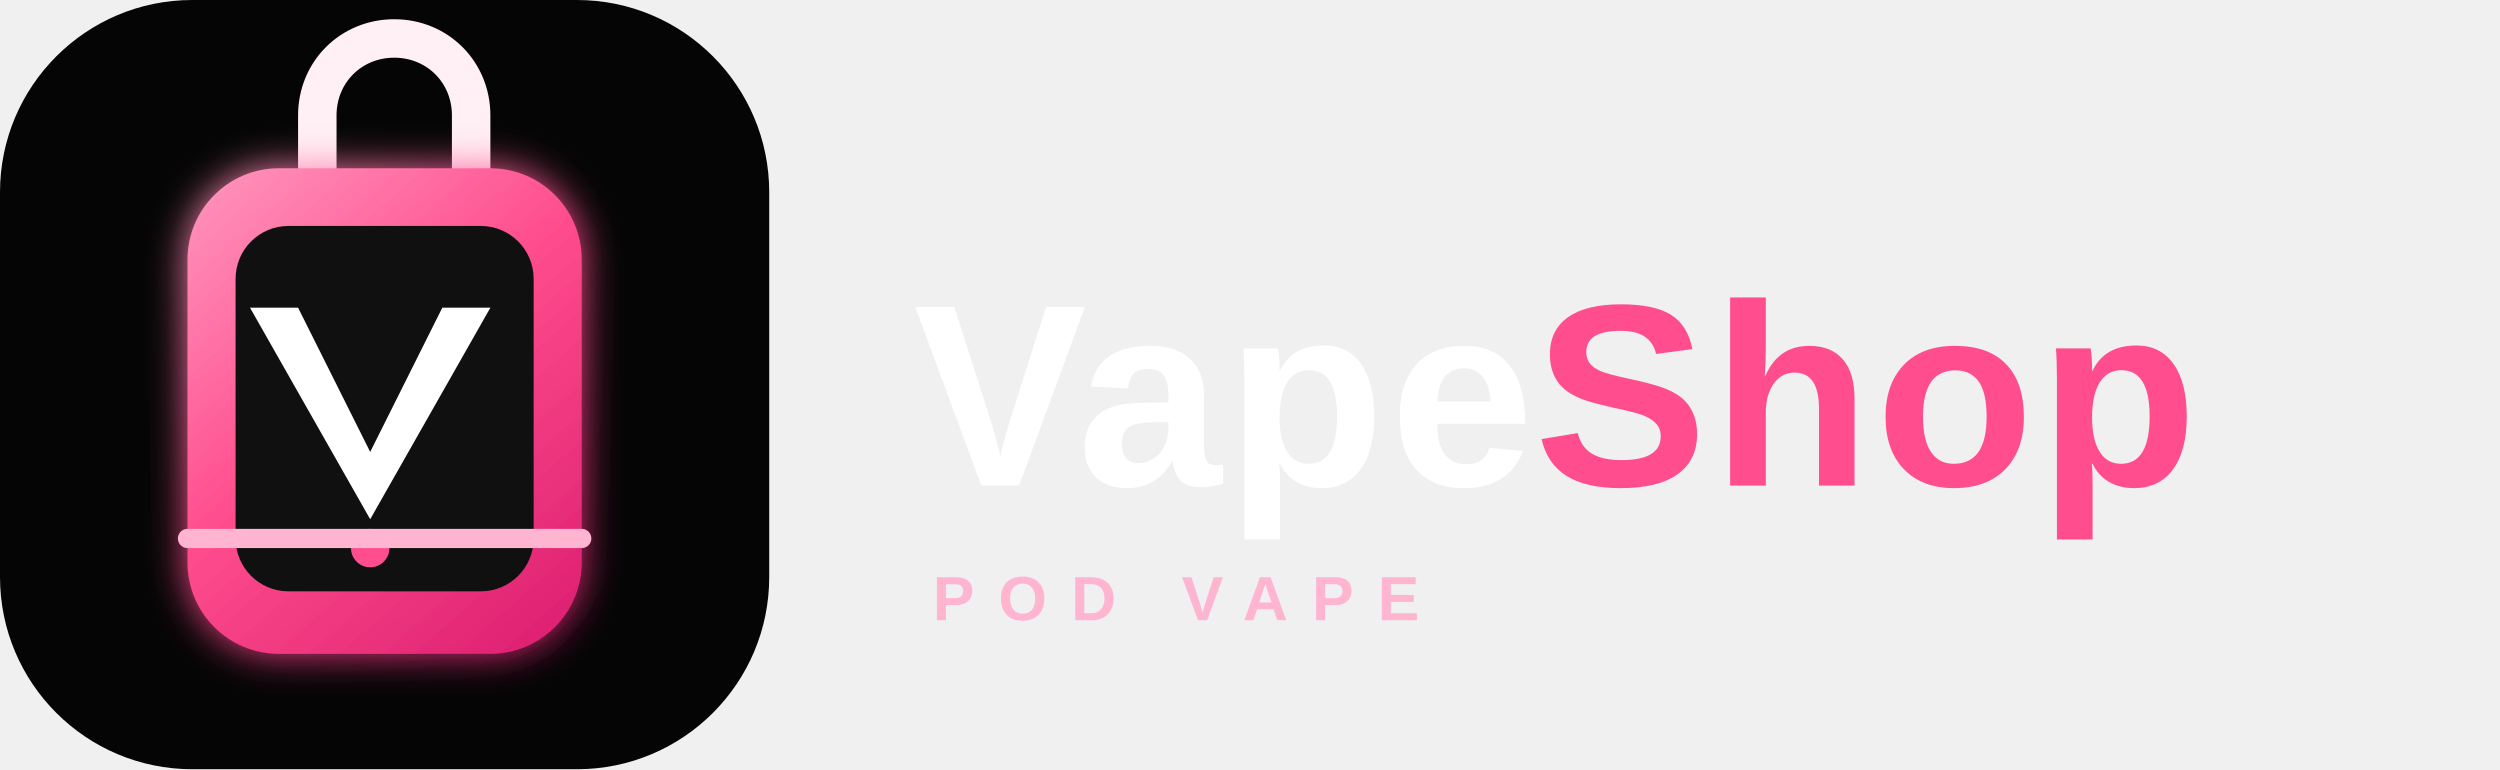
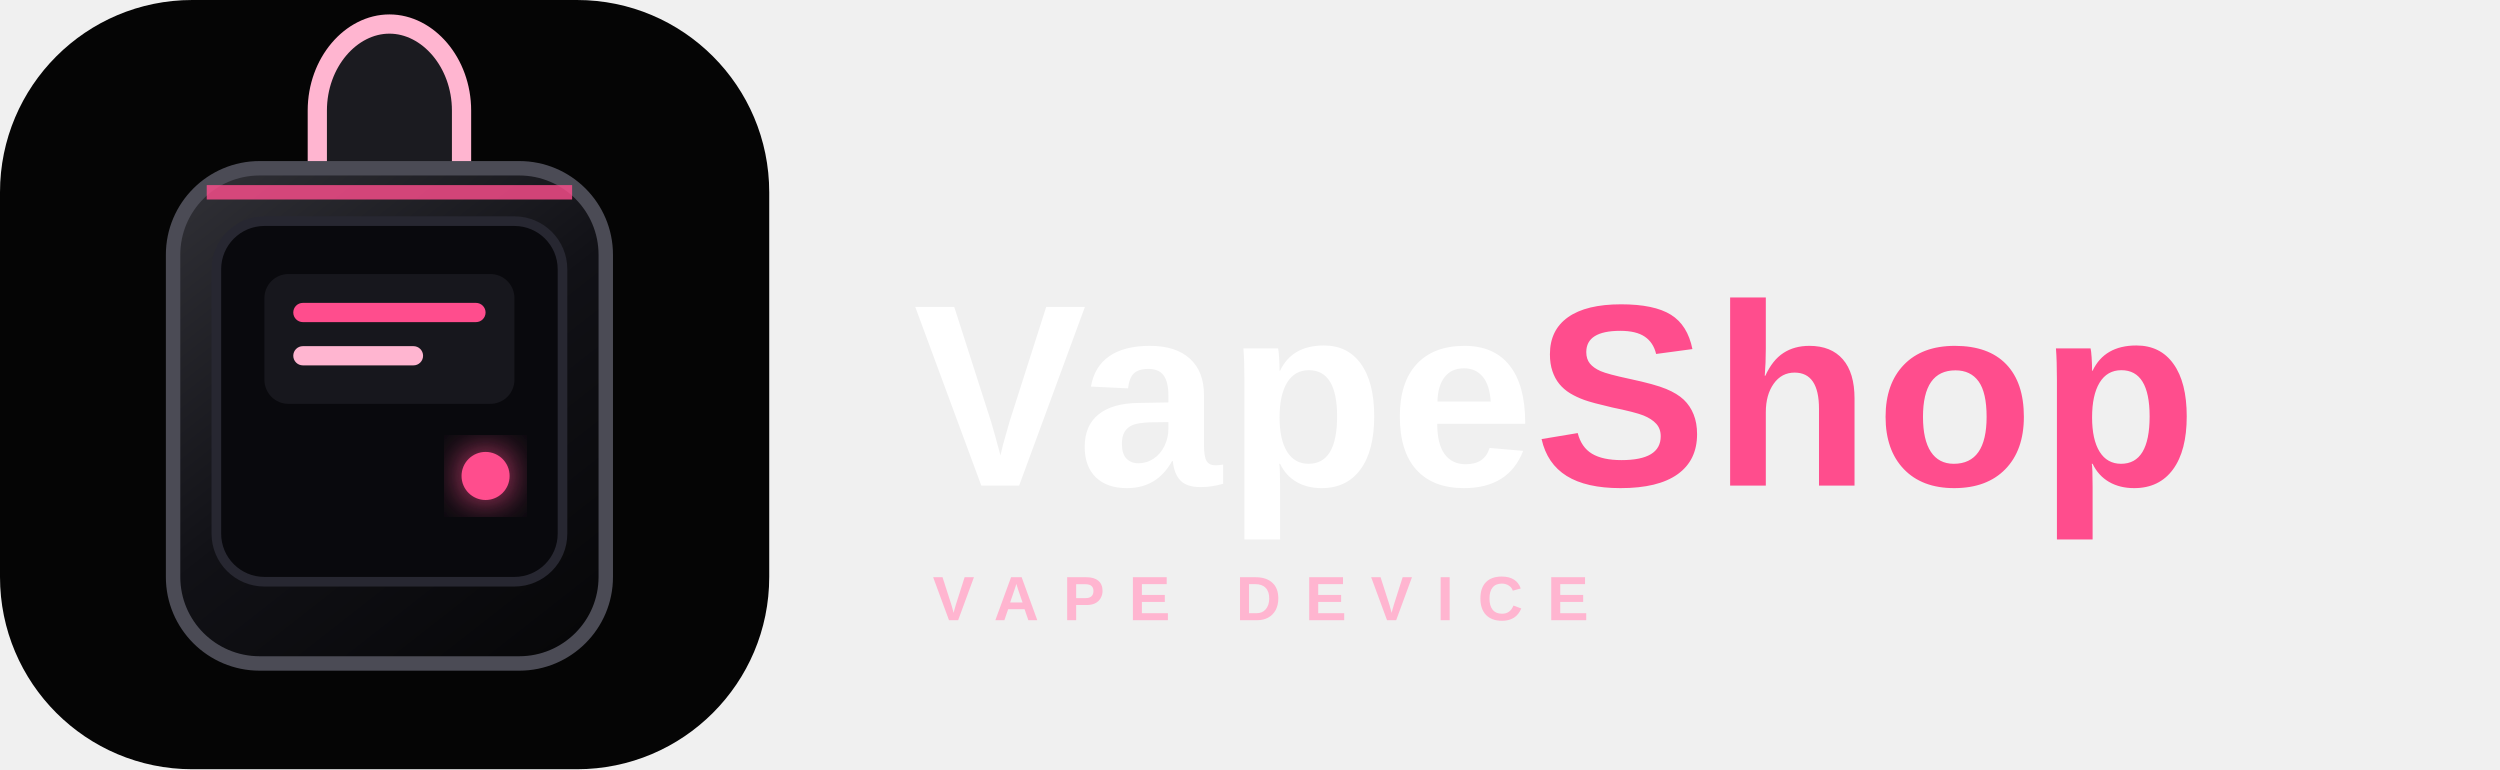
<svg xmlns="http://www.w3.org/2000/svg" viewBox="0 0 520 160" role="img" aria-labelledby="title desc">
  <defs>
-     <linearGradient id="pink" x1="20" y1="20" x2="130" y2="145" gradientUnits="userSpaceOnUse">
-       <stop stop-color="#ffb5d0" />
+     <linearGradient id="body" x1="35" y1="30" x2="125" y2="145" gradientUnits="userSpaceOnUse">
+       <stop stop-color="#34343a" />
+       <stop offset=".5" stop-color="#111116" />
+       <stop offset="1" stop-color="#050506" />
+     </linearGradient>
+     <linearGradient id="pink" x1="35" y1="0" x2="125" y2="0">
+       <stop stop-color="#d4146a" />
      <stop offset=".5" stop-color="#ff4d8d" />
-       <stop offset="1" stop-color="#d4146a" />
+       <stop offset="1" stop-color="#ffb5d0" />
    </linearGradient>
    <filter id="glow" x="-35%" y="-35%" width="170%" height="170%">
      <feGaussianBlur stdDeviation="4" result="blur" />
      <feMerge>
        <feMergeNode in="blur" />
        <feMergeNode in="SourceGraphic" />
      </feMerge>
    </filter>
  </defs>
  <rect width="160" height="160" rx="40" fill="#050505" />
-   <path d="M66 39V24c0-9 7-16 16-16s16 7 16 16v15" fill="none" stroke="#fff0f5" stroke-width="8" stroke-linecap="round" />
-   <rect x="39" y="35" width="82" height="101" rx="19" fill="url(#pink)" filter="url(#glow)" />
-   <rect x="49" y="47" width="62" height="76" rx="11" fill="#101010" />
-   <path d="M62 64l15 30 15-30h10L77 108 52 64h10Z" fill="#ffffff" />
-   <circle cx="77" cy="114" r="4" fill="#ff4d8d" />
-   <path d="M39 112h82" stroke="#ffb5d0" stroke-width="4" stroke-linecap="round" />
+   <path d="M66 42V23c0-10 7-18 15-18s15 8 15 18v19" fill="#1b1b20" stroke="#ffb5d0" stroke-width="4" />
+   <rect x="36" y="35" width="90" height="103" rx="18" fill="url(#body)" stroke="#4b4b55" stroke-width="3" />
+   <rect x="45" y="46" width="72" height="75" rx="10" fill="#09090d" stroke="#272731" stroke-width="2" />
+   <rect x="55" y="57" width="52" height="27" rx="5" fill="#17171d" />
+   <rect x="61" y="63" width="40" height="4" rx="2" fill="#ff4d8d" />
+   <rect x="61" y="72" width="27" height="4" rx="2" fill="#ffb5d0" />
+   <circle cx="101" cy="99" r="5" fill="#ff4d8d" filter="url(#glow)" />
+   <path d="M47 125h68" stroke="url(#pink)" stroke-width="5" stroke-linecap="round" />
+   <path d="M43 40h76" stroke="#ff4d8d" stroke-width="3" opacity=".8" />
  <text x="190" y="101" fill="#ffffff" font-family="Arial, sans-serif" font-size="54" font-weight="800" letter-spacing="1">Vape<tspan fill="#ff4d8d">Shop</tspan>
  </text>
-   <text x="194" y="129" fill="#ffb5d0" font-family="Arial, sans-serif" font-size="13" font-weight="700" letter-spacing="5">POD VAPE</text>
+   <text x="194" y="129" fill="#ffb5d0" font-family="Arial, sans-serif" font-size="13" font-weight="700" letter-spacing="5">VAPE DEVICE</text>
</svg>
